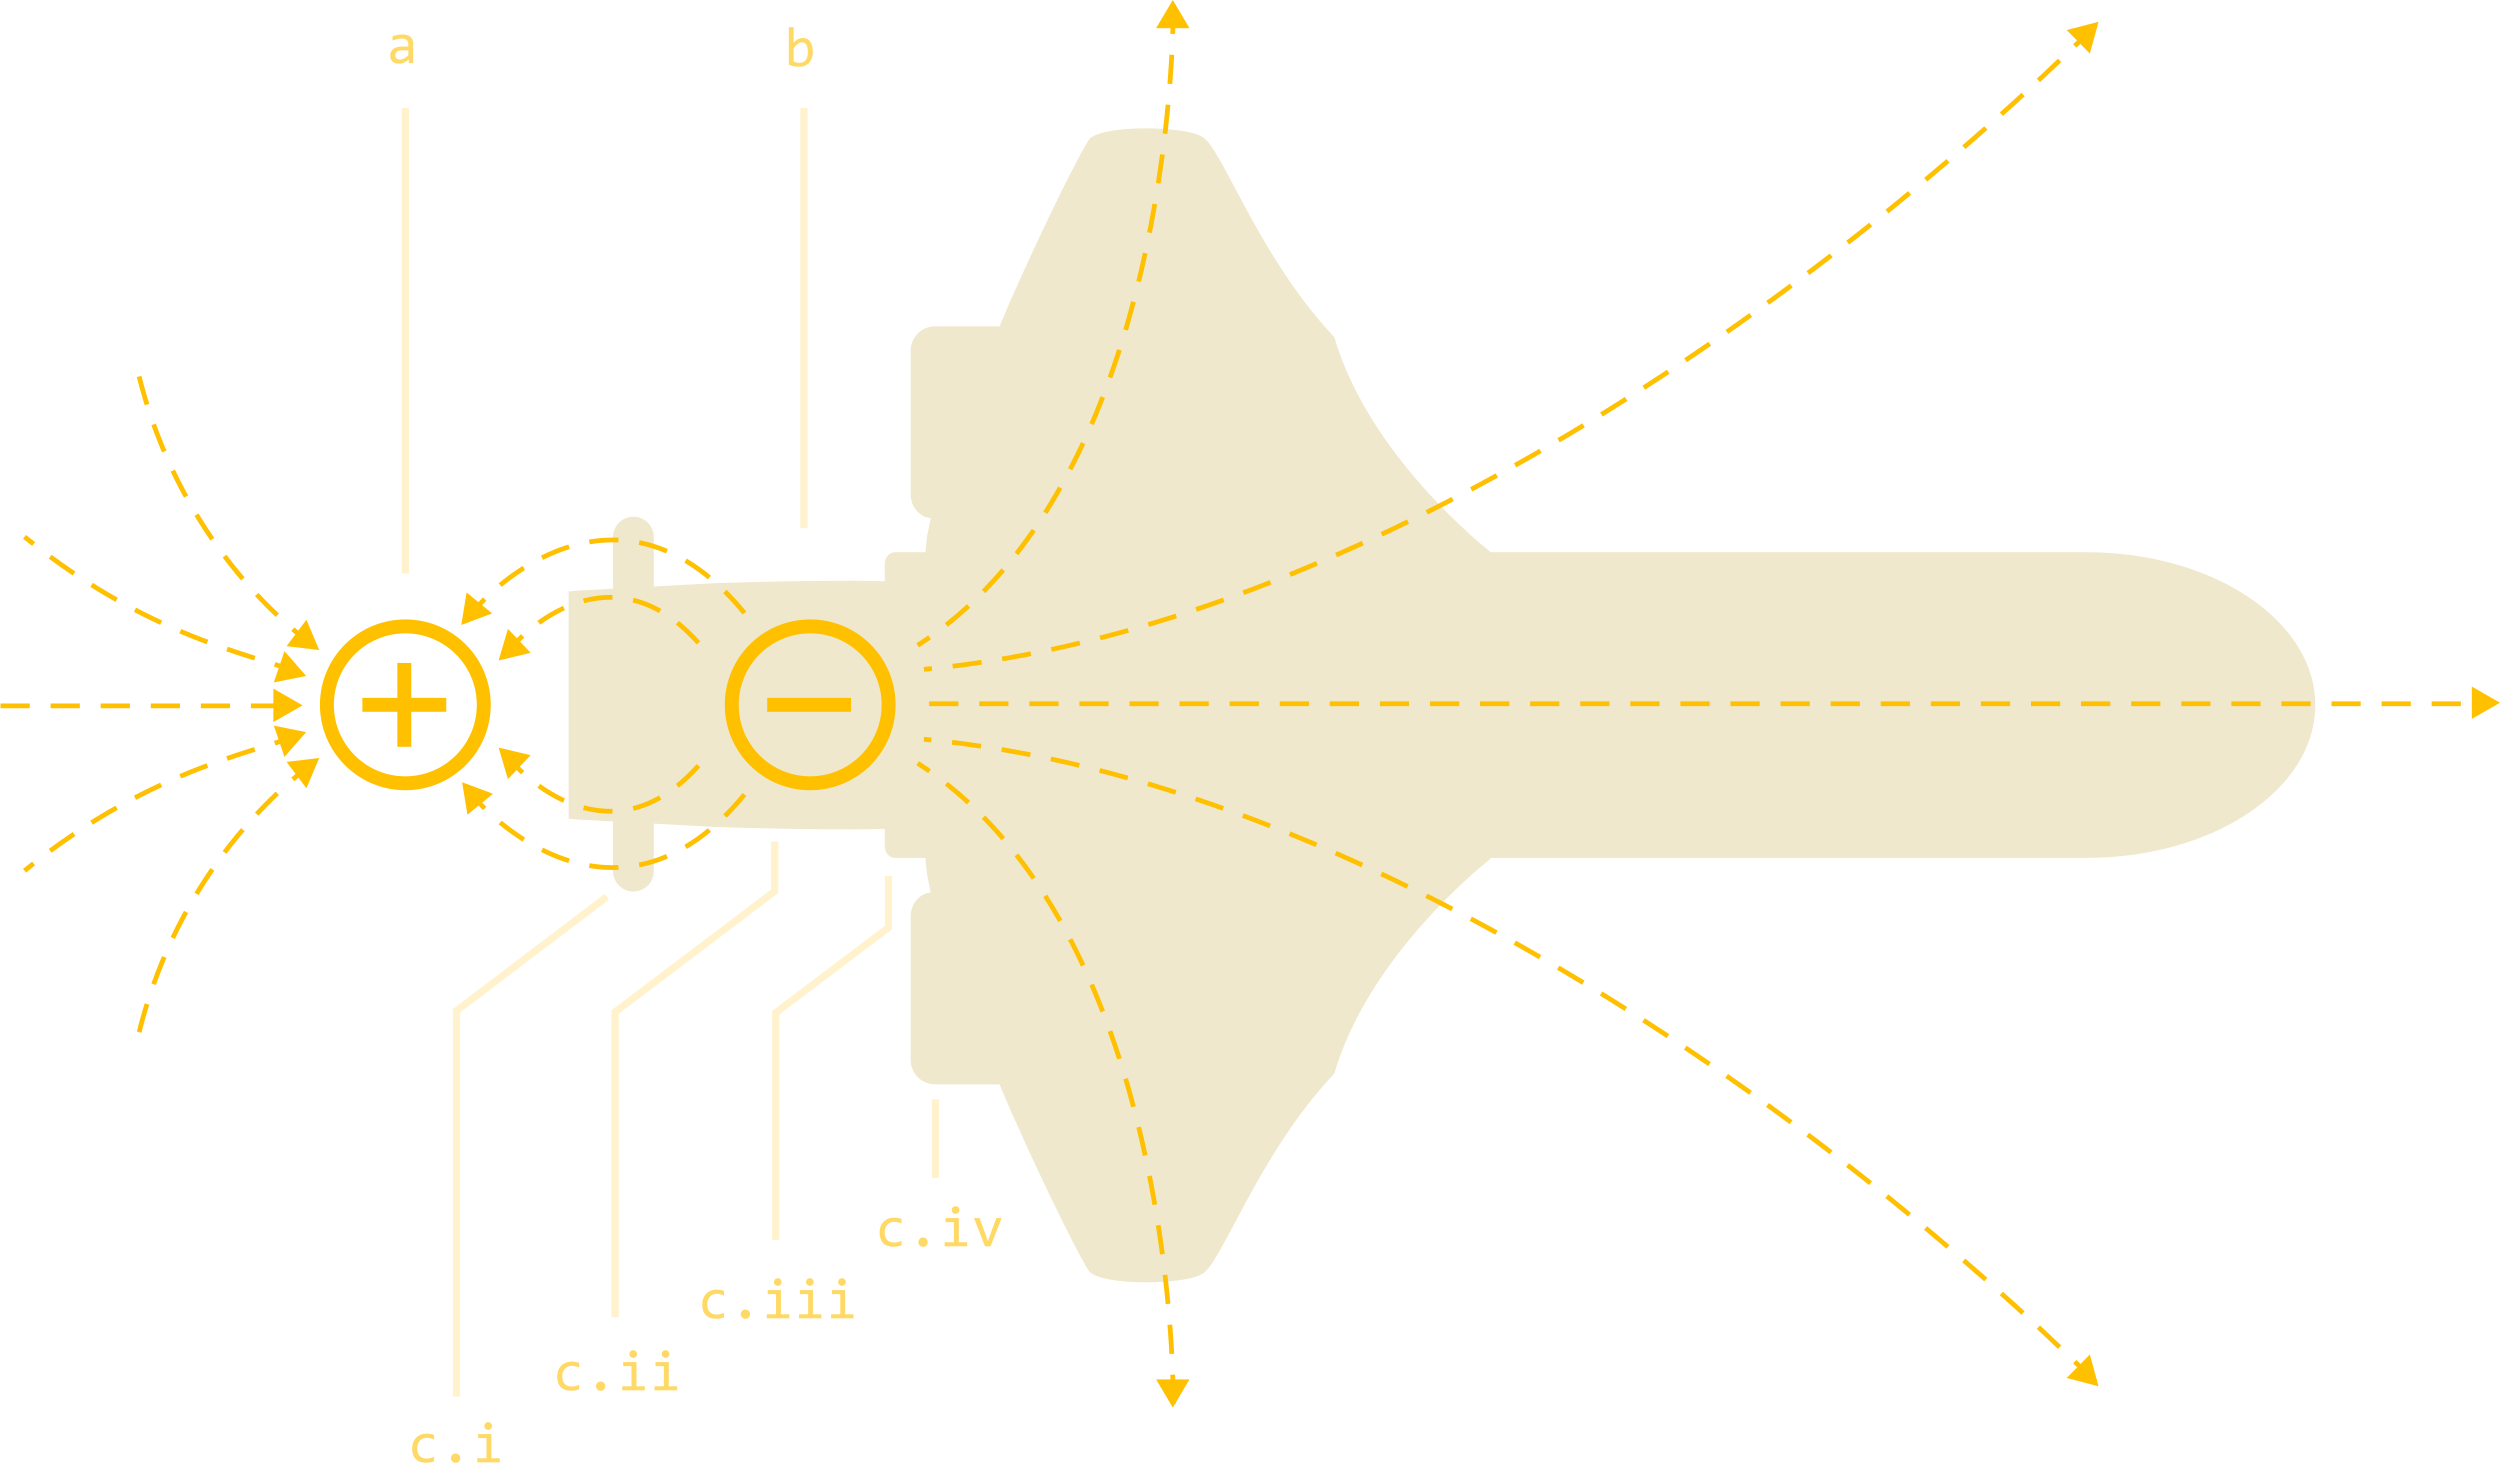
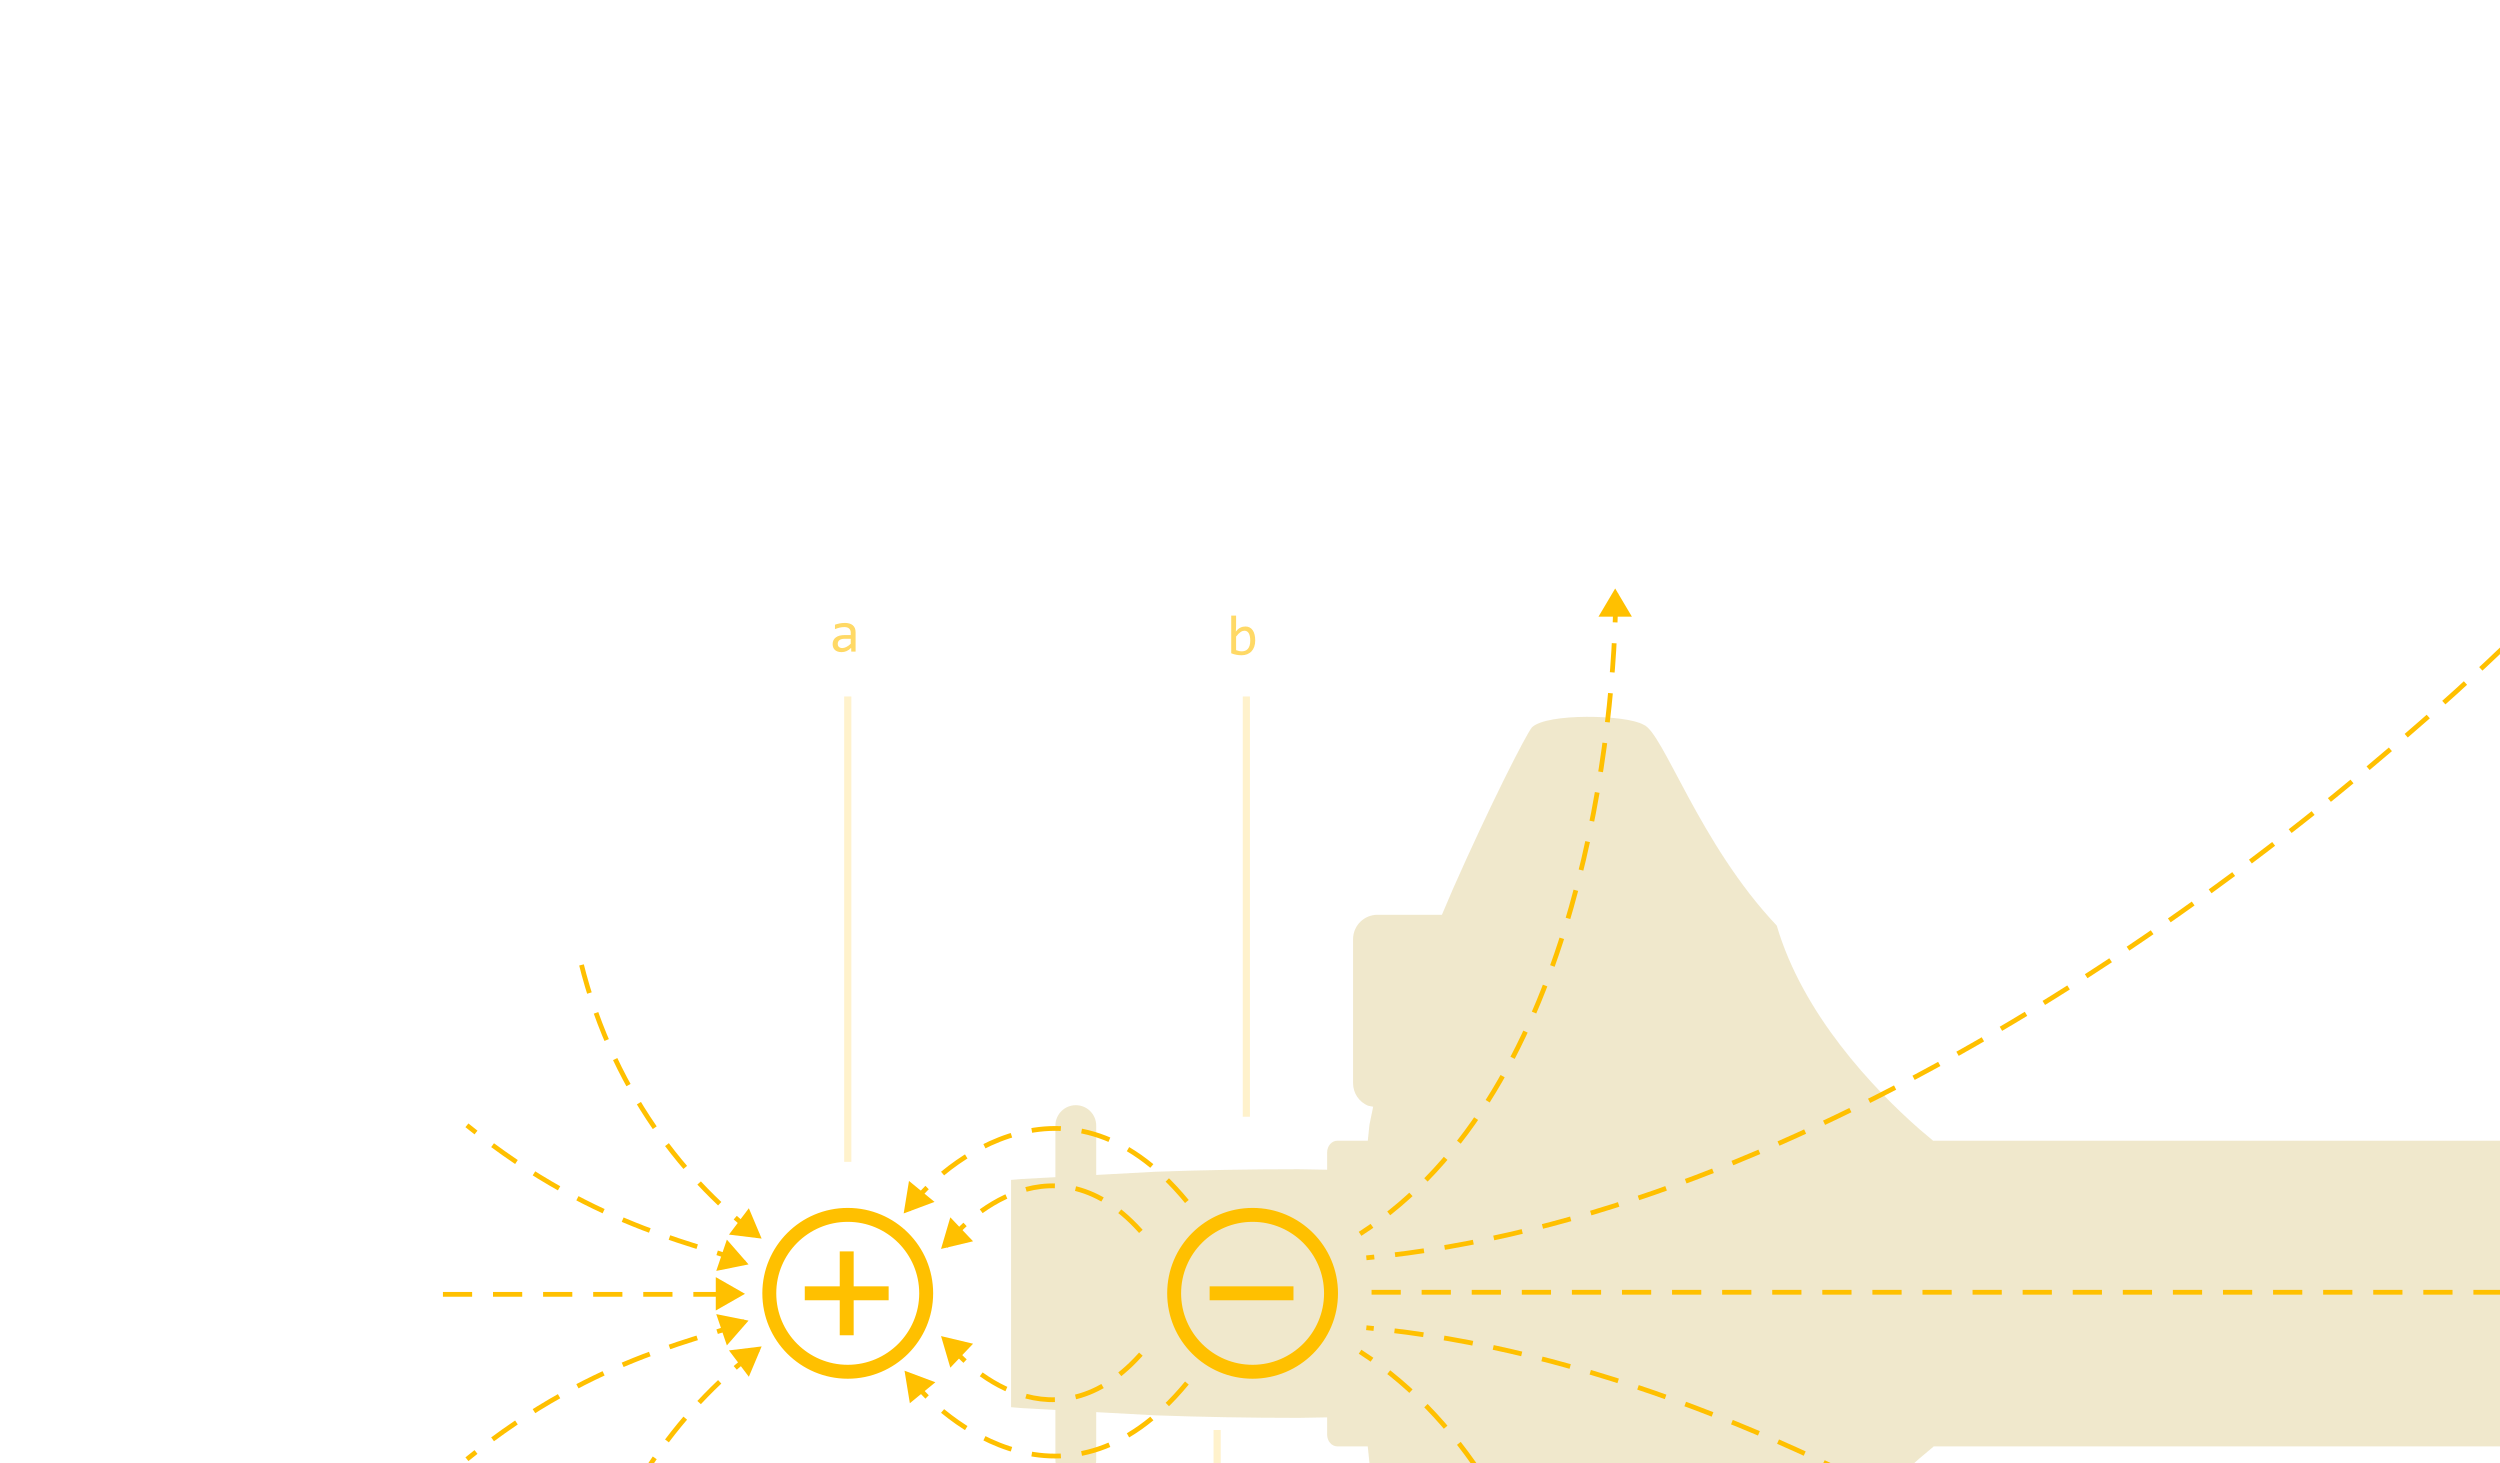
- <svg xmlns="http://www.w3.org/2000/svg" width="2396" height="1402" xml:space="preserve" overflow="hidden">
+ <svg xmlns="http://www.w3.org/2000/svg" viewBox="0 0 2396 1402" preserveAspectRatio="xMidYMid meet">
  <style>
  .flux {
    stroke-dasharray: 28 20;
    animation: flux-move 6s linear infinite;
  }

  @keyframes flux-move {
    from { stroke-dashoffset: 0; }
    to   { stroke-dashoffset: -288; }
  }

    .reverse {
  animation-direction: reverse;
}
  
  </style>
  <defs>
-     <clipPath id="clip0">
-       <rect x="424" y="564" width="2396" height="1402" />
-     </clipPath>
+   
  </defs>
-   <g clip-path="url(#clip0)" transform="translate(-424 -564)">
+   <g>
    <path d="M1167.5 1752.5 1167.5 1534.53 1275.5 1452.97 1275.5 1403.5" stroke="#FFC000" stroke-width="6.875" stroke-miterlimit="8" stroke-opacity="0.2" fill="none" fill-rule="evenodd" />
    <path d="M1013.5 1826.5 1013.5 1533.89 1166.5 1418.18 1166.5 1370.5" stroke="#FFC000" stroke-width="6.875" stroke-miterlimit="8" stroke-opacity="0.2" fill="none" fill-rule="evenodd" />
    <path d="M861.5 1902.5 861.5 1532.68 1005.5 1423.5" stroke="#FFC000" stroke-width="6.875" stroke-miterlimit="8" stroke-opacity="0.2" fill="none" fill-rule="evenodd" />
    <path d="M2643 1239.73C2643 1320.63 2544.92 1386.22 2423.94 1386.22L2423.86 1386.21 2423.82 1386.22 1853.31 1386.22 1839.43 1397.93C1795.42 1436.61 1727.78 1507.76 1702.82 1592.94 1628.37 1671.52 1593.75 1778.92 1575.06 1785.47 1566.92 1790.27 1543.7 1793.11 1520.76 1793 1497.82 1792.89 1475.17 1789.83 1468.16 1782.85 1462.19 1775.48 1427.7 1707.68 1392.49 1628.01L1381.94 1603.27 1320.17 1603.27C1307.25 1603.27 1296.78 1592.8 1296.78 1579.89L1296.78 1441.84C1296.78 1432.16 1302.67 1423.85 1311.06 1420.3L1316.02 1419.3 1312.47 1401.95 1310.85 1386.22 1281.69 1386.22C1276.29 1386.22 1271.92 1381.17 1271.92 1374.95L1271.92 1358.41 1244.58 1358.89C1197.55 1358.89 1151.65 1358.06 1107.31 1356.47L1050.61 1353.39 1050.61 1398.9C1050.61 1409.7 1041.85 1418.46 1031.05 1418.46 1020.25 1418.46 1011.49 1409.7 1011.49 1398.9L1011.49 1351.27 979.452 1349.53 969 1348.65 969 1130.82 979.452 1129.94 1011.49 1128.2 1011.49 1078.77C1011.49 1067.96 1020.25 1059.21 1031.05 1059.21 1041.85 1059.21 1050.61 1067.96 1050.61 1078.77L1050.61 1126.07 1107.31 1123C1151.65 1121.41 1197.55 1120.57 1244.58 1120.57L1271.92 1121.06 1271.92 1104.52C1271.92 1098.3 1276.29 1093.25 1281.69 1093.25L1310.9 1093.25 1312.47 1078.05 1316.02 1060.7 1311.06 1059.7C1302.67 1056.15 1296.78 1047.84 1296.78 1038.16L1296.78 900.11C1296.78 887.196 1307.25 876.728 1320.17 876.728L1381.94 876.728 1392.49 851.989C1427.7 772.319 1462.19 704.52 1468.16 697.153 1482.18 683.183 1558.78 684.929 1575.06 694.533 1593.75 701.082 1628.37 808.476 1702.82 887.057 1727.78 972.241 1795.42 1043.39 1839.43 1082.07L1852.68 1093.25 2423.82 1093.25 2423.86 1093.26 2423.94 1093.25C2544.92 1093.25 2643 1158.83 2643 1239.73Z" fill="#B88C00" fill-rule="evenodd" fill-opacity="0.2" />
    <path d="M812.5 667.5 812.5 1113.5" stroke="#FFC000" stroke-width="6.875" stroke-miterlimit="8" stroke-opacity="0.2" fill="none" fill-rule="evenodd" />
    <path d="M1194.5 667.5 1194.5 1070.26" stroke="#FFC000" stroke-width="6.875" stroke-miterlimit="8" stroke-opacity="0.2" fill="none" fill-rule="evenodd" />
    <path d="M0 0 0 75.47" stroke="#FFC000" stroke-width="6.875" stroke-miterlimit="8" stroke-opacity="0.2" fill="none" fill-rule="evenodd" transform="matrix(1 0 0 -1 1320.5 1692.97)" />
    <path d="M1192.73 604.48C1192.14 604.48 1191.54 604.573 1190.94 604.76 1190.33 604.947 1189.7 605.258 1189.05 605.693 1188.39 606.129 1187.71 606.707 1186.98 607.427 1186.26 608.147 1185.49 609.04 1184.66 610.107L1184.66 623.093C1185.58 623.449 1186.51 623.729 1187.45 623.933 1188.4 624.138 1189.3 624.24 1190.16 624.24 1191.23 624.24 1192.26 624.071 1193.23 623.733 1194.2 623.396 1195.06 622.831 1195.8 622.04 1196.54 621.249 1197.13 620.2 1197.57 618.893 1198.01 617.587 1198.23 615.964 1198.23 614.027 1198.23 612.622 1198.13 611.333 1197.92 610.16 1197.71 608.987 1197.39 607.982 1196.94 607.147 1196.5 606.311 1195.92 605.658 1195.23 605.187 1194.53 604.716 1193.7 604.48 1192.73 604.48ZM1180 590 1184.66 590 1184.66 600.373 1184.45 605.333C1185.79 603.538 1187.22 602.271 1188.75 601.534 1190.28 600.796 1191.92 600.427 1193.67 600.427 1195.21 600.427 1196.56 600.747 1197.72 601.387 1198.88 602.027 1199.85 602.929 1200.64 604.093 1201.43 605.258 1202.02 606.662 1202.41 608.307 1202.8 609.951 1203 611.787 1203 613.813 1203 616.035 1202.69 618.022 1202.08 619.773 1201.46 621.524 1200.58 623.009 1199.45 624.227 1198.31 625.444 1196.93 626.378 1195.31 627.026 1193.68 627.675 1191.85 628 1189.81 628 1188.22 628 1186.59 627.849 1184.93 627.547 1183.27 627.244 1181.63 626.764 1180 626.107Z" fill="#FFC000" fill-rule="evenodd" fill-opacity="0.6" />
    <path d="M809.478 612.212C808.327 612.212 807.335 612.328 806.502 612.562 805.67 612.795 804.988 613.127 804.456 613.558 803.925 613.989 803.531 614.505 803.274 615.106 803.017 615.707 802.889 616.385 802.889 617.138 802.889 617.659 802.969 618.157 803.128 618.633 803.287 619.108 803.544 619.53 803.898 619.898 804.253 620.266 804.713 620.558 805.28 620.773 805.847 620.988 806.538 621.096 807.353 621.096 808.415 621.096 809.633 620.769 811.006 620.114 812.379 619.458 813.827 618.422 815.35 617.004L815.35 612.212ZM809.584 597C811.196 597 812.649 597.18 813.942 597.539 815.235 597.898 816.329 598.445 817.223 599.181 818.118 599.917 818.804 600.841 819.282 601.954 819.761 603.067 820 604.377 820 605.885L820 624.516 815.855 624.516 815.749 620.881C814.296 622.335 812.822 623.385 811.325 624.031 809.828 624.677 808.256 625 806.608 625 805.085 625 803.783 624.802 802.703 624.408 801.622 624.013 800.732 623.47 800.033 622.779 799.333 622.088 798.819 621.276 798.491 620.342 798.164 619.409 798 618.395 798 617.3 798 614.59 798.996 612.467 800.989 610.933 802.982 609.398 805.926 608.631 809.823 608.631L815.35 608.631 815.35 606.262C815.35 604.664 814.845 603.385 813.836 602.425 812.826 601.465 811.285 600.985 809.212 600.985 807.707 600.985 806.223 601.155 804.762 601.497 803.301 601.837 801.791 602.322 800.232 602.95L800.232 598.723C800.816 598.508 801.467 598.297 802.185 598.091 802.902 597.884 803.659 597.7 804.456 597.539 805.253 597.377 806.086 597.247 806.954 597.148 807.822 597.05 808.699 597 809.584 597Z" fill="#FFC000" fill-rule="evenodd" fill-opacity="0.6" />
    <path d="M860.664 1957C861.274 1957 861.852 1957.12 862.399 1957.35 862.946 1957.59 863.421 1957.91 863.824 1958.32 864.228 1958.74 864.546 1959.22 864.779 1959.77 865.012 1960.32 865.129 1960.91 865.129 1961.54 865.129 1962.15 865.012 1962.73 864.779 1963.27 864.546 1963.81 864.228 1964.28 863.824 1964.69 863.421 1965.09 862.946 1965.41 862.399 1965.65 861.852 1965.88 861.274 1966 860.664 1966 860.036 1966 859.453 1965.88 858.915 1965.65 858.378 1965.41 857.907 1965.09 857.503 1964.69 857.1 1964.28 856.782 1963.81 856.549 1963.27 856.315 1962.73 856.199 1962.15 856.199 1961.54 856.199 1960.91 856.315 1960.32 856.549 1959.77 856.782 1959.22 857.1 1958.74 857.503 1958.32 857.907 1957.91 858.378 1957.59 858.915 1957.35 859.453 1957.12 860.036 1957 860.664 1957ZM882.235 1938.38 894.958 1938.38 894.958 1961.59 903 1961.59 903 1965.51 881.348 1965.51 881.348 1961.59 890.224 1961.59 890.224 1942.27 882.235 1942.27ZM832.61 1938C834.009 1938 835.318 1938.1 836.537 1938.3 837.756 1938.5 838.922 1938.82 840.034 1939.27L840.034 1943.76C838.868 1943.14 837.68 1942.7 836.47 1942.42 835.259 1942.14 834.009 1942 832.718 1942 831.516 1942 830.382 1942.23 829.315 1942.69 828.248 1943.15 827.311 1943.81 826.504 1944.68 825.698 1945.54 825.061 1946.59 824.595 1947.84 824.128 1949.08 823.895 1950.49 823.895 1952.05 823.895 1955.33 824.689 1957.79 826.276 1959.42 827.863 1961.05 830.064 1961.86 832.879 1961.86 834.152 1961.86 835.385 1961.72 836.577 1961.43 837.77 1961.14 838.922 1960.71 840.034 1960.14L840.034 1964.51C838.814 1964.98 837.564 1965.33 836.282 1965.55 835 1965.78 833.677 1965.89 832.314 1965.89 828.046 1965.89 824.761 1964.73 822.456 1962.41 820.152 1960.08 819 1956.68 819 1952.22 819 1950.07 819.332 1948.13 819.995 1946.38 820.659 1944.63 821.591 1943.14 822.793 1941.89 823.994 1940.65 825.429 1939.69 827.096 1939.01 828.764 1938.34 830.602 1938 832.61 1938ZM891.864 1927C892.385 1927 892.869 1927.09 893.317 1927.28 893.765 1927.47 894.155 1927.74 894.487 1928.08 894.819 1928.42 895.079 1928.82 895.267 1929.26 895.455 1929.7 895.549 1930.18 895.549 1930.7 895.549 1931.21 895.455 1931.68 895.267 1932.14 895.079 1932.59 894.819 1932.98 894.487 1933.32 894.155 1933.67 893.765 1933.93 893.317 1934.12 892.869 1934.31 892.385 1934.41 891.864 1934.41 891.345 1934.41 890.86 1934.31 890.412 1934.12 889.964 1933.93 889.574 1933.67 889.242 1933.32 888.91 1932.98 888.65 1932.59 888.462 1932.14 888.274 1931.68 888.18 1931.21 888.18 1930.7 888.18 1930.18 888.274 1929.7 888.462 1929.26 888.65 1928.82 888.91 1928.42 889.242 1928.08 889.574 1927.74 889.964 1927.47 890.412 1927.28 890.86 1927.09 891.345 1927 891.864 1927Z" fill="#FFC000" fill-rule="evenodd" fill-opacity="0.6" />
    <path d="M999.669 1888C1000.28 1888 1000.86 1888.12 1001.4 1888.35 1001.95 1888.59 1002.43 1888.91 1002.83 1889.32 1003.23 1889.74 1003.55 1890.22 1003.78 1890.77 1004.02 1891.32 1004.13 1891.91 1004.13 1892.54 1004.13 1893.15 1004.02 1893.73 1003.78 1894.27 1003.55 1894.81 1003.23 1895.28 1002.83 1895.69 1002.43 1896.09 1001.95 1896.41 1001.4 1896.65 1000.86 1896.88 1000.28 1897 999.669 1897 999.041 1897 998.459 1896.88 997.921 1896.65 997.382 1896.41 996.912 1896.09 996.508 1895.69 996.105 1895.28 995.786 1894.81 995.553 1894.27 995.32 1893.73 995.204 1893.15 995.204 1892.54 995.204 1891.91 995.32 1891.32 995.553 1890.77 995.786 1890.22 996.105 1889.74 996.508 1889.32 996.912 1888.91 997.382 1888.59 997.921 1888.35 998.459 1888.12 999.041 1888 999.669 1888ZM1052.23 1869.38 1064.96 1869.38 1064.96 1892.59 1073 1892.59 1073 1896.51 1051.35 1896.51 1051.35 1892.59 1060.22 1892.59 1060.22 1873.27 1052.23 1873.27ZM1021.24 1869.38 1033.97 1869.38 1033.97 1892.59 1042.01 1892.59 1042.01 1896.51 1020.36 1896.51 1020.36 1892.59 1029.23 1892.59 1029.23 1873.27 1021.24 1873.27ZM971.612 1869C973.011 1869 974.32 1869.1 975.539 1869.3 976.759 1869.5 977.924 1869.82 979.036 1870.27L979.036 1874.76C977.871 1874.14 976.683 1873.7 975.472 1873.42 974.261 1873.14 973.011 1873 971.719 1873 970.518 1873 969.384 1873.23 968.316 1873.69 967.249 1874.15 966.312 1874.81 965.505 1875.68 964.698 1876.54 964.062 1877.59 963.595 1878.84 963.129 1880.08 962.896 1881.49 962.896 1883.05 962.896 1886.33 963.69 1888.79 965.277 1890.42 966.864 1892.05 969.065 1892.87 971.881 1892.87 973.154 1892.87 974.387 1892.72 975.58 1892.43 976.772 1892.14 977.924 1891.71 979.036 1891.14L979.036 1895.51C977.817 1895.98 976.566 1896.33 975.284 1896.55 974.001 1896.78 972.679 1896.89 971.316 1896.89 967.048 1896.89 963.761 1895.73 961.457 1893.41 959.152 1891.08 958 1887.68 958 1883.22 958 1881.07 958.332 1879.13 958.995 1877.38 959.659 1875.63 960.592 1874.14 961.793 1872.89 962.995 1871.65 964.429 1870.69 966.097 1870.01 967.765 1869.34 969.603 1869 971.612 1869ZM1061.86 1858C1062.38 1858 1062.87 1858.09 1063.32 1858.28 1063.76 1858.47 1064.15 1858.74 1064.49 1859.08 1064.82 1859.42 1065.08 1859.82 1065.27 1860.26 1065.45 1860.7 1065.55 1861.18 1065.55 1861.7 1065.55 1862.21 1065.45 1862.68 1065.27 1863.13 1065.08 1863.59 1064.82 1863.98 1064.49 1864.32 1064.15 1864.67 1063.76 1864.93 1063.32 1865.12 1062.87 1865.31 1062.38 1865.41 1061.86 1865.41 1061.34 1865.41 1060.86 1865.31 1060.41 1865.12 1059.96 1864.93 1059.57 1864.67 1059.24 1864.32 1058.91 1863.98 1058.65 1863.59 1058.46 1863.13 1058.27 1862.68 1058.18 1862.21 1058.18 1861.7 1058.18 1861.18 1058.27 1860.7 1058.46 1860.26 1058.65 1859.82 1058.91 1859.42 1059.24 1859.08 1059.57 1858.74 1059.96 1858.47 1060.41 1858.28 1060.86 1858.09 1061.34 1858 1061.86 1858ZM1030.87 1858C1031.39 1858 1031.88 1858.09 1032.33 1858.28 1032.77 1858.47 1033.16 1858.74 1033.5 1859.08 1033.83 1859.42 1034.09 1859.82 1034.28 1860.26 1034.46 1860.7 1034.56 1861.18 1034.56 1861.7 1034.56 1862.21 1034.46 1862.68 1034.28 1863.13 1034.09 1863.59 1033.83 1863.98 1033.5 1864.32 1033.16 1864.67 1032.77 1864.93 1032.33 1865.12 1031.88 1865.31 1031.39 1865.41 1030.87 1865.41 1030.35 1865.41 1029.87 1865.31 1029.42 1865.12 1028.97 1864.93 1028.58 1864.67 1028.25 1864.32 1027.92 1863.98 1027.66 1863.59 1027.47 1863.13 1027.28 1862.68 1027.19 1862.21 1027.19 1861.7 1027.19 1861.18 1027.28 1860.7 1027.47 1860.26 1027.66 1859.82 1027.92 1859.42 1028.25 1859.08 1028.58 1858.74 1028.97 1858.47 1029.42 1858.28 1029.87 1858.09 1030.35 1858 1030.87 1858Z" fill="#FFC000" fill-rule="evenodd" fill-opacity="0.6" />
    <path d="M1138.39 1819C1138.99 1819 1139.57 1819.12 1140.11 1819.35 1140.65 1819.59 1141.13 1819.91 1141.53 1820.32 1141.93 1820.74 1142.24 1821.22 1142.47 1821.77 1142.71 1822.32 1142.82 1822.91 1142.82 1823.54 1142.82 1824.15 1142.71 1824.73 1142.47 1825.27 1142.24 1825.81 1141.93 1826.28 1141.53 1826.69 1141.13 1827.09 1140.65 1827.41 1140.11 1827.65 1139.57 1827.88 1138.99 1828 1138.39 1828 1137.76 1828 1137.18 1827.88 1136.65 1827.65 1136.12 1827.41 1135.65 1827.09 1135.25 1826.69 1134.85 1826.28 1134.53 1825.81 1134.3 1825.27 1134.07 1824.73 1133.95 1824.15 1133.95 1823.54 1133.95 1822.91 1134.07 1822.32 1134.3 1821.77 1134.53 1821.22 1134.85 1820.74 1135.25 1820.32 1135.65 1819.91 1136.12 1819.59 1136.65 1819.35 1137.18 1819.12 1137.76 1819 1138.39 1819ZM1221.37 1800.38 1234.01 1800.38 1234.01 1823.59 1242 1823.59 1242 1827.51 1220.49 1827.51 1220.49 1823.59 1229.31 1823.59 1229.31 1804.27 1221.37 1804.27ZM1190.59 1800.38 1203.23 1800.38 1203.23 1823.59 1211.22 1823.59 1211.22 1827.51 1189.71 1827.51 1189.71 1823.59 1198.53 1823.59 1198.53 1804.27 1190.59 1804.27ZM1159.81 1800.38 1172.45 1800.38 1172.45 1823.59 1180.44 1823.59 1180.44 1827.51 1158.93 1827.51 1158.93 1823.59 1167.75 1823.59 1167.75 1804.27 1159.81 1804.27ZM1110.52 1800C1111.91 1800 1113.21 1800.1 1114.42 1800.3 1115.63 1800.5 1116.79 1800.82 1117.89 1801.27L1117.89 1805.76C1116.74 1805.14 1115.56 1804.7 1114.35 1804.42 1113.15 1804.14 1111.91 1804 1110.63 1804 1109.43 1804 1108.31 1804.23 1107.25 1804.69 1106.19 1805.15 1105.26 1805.81 1104.45 1806.68 1103.65 1807.54 1103.02 1808.59 1102.56 1809.84 1102.09 1811.08 1101.86 1812.49 1101.86 1814.05 1101.86 1817.33 1102.65 1819.79 1104.23 1821.42 1105.8 1823.05 1107.99 1823.86 1110.79 1823.86 1112.05 1823.86 1113.28 1823.72 1114.46 1823.43 1115.64 1823.14 1116.79 1822.71 1117.89 1822.14L1117.89 1826.51C1116.68 1826.98 1115.44 1827.33 1114.17 1827.55 1112.89 1827.78 1111.58 1827.89 1110.23 1827.89 1105.99 1827.89 1102.72 1826.73 1100.43 1824.41 1098.14 1822.08 1097 1818.68 1097 1814.22 1097 1812.07 1097.33 1810.13 1097.99 1808.38 1098.65 1806.63 1099.57 1805.14 1100.77 1803.89 1101.96 1802.65 1103.39 1801.69 1105.04 1801.01 1106.7 1800.34 1108.52 1800 1110.52 1800ZM1230.94 1789C1231.46 1789 1231.94 1789.09 1232.38 1789.28 1232.83 1789.47 1233.21 1789.74 1233.54 1790.08 1233.87 1790.42 1234.13 1790.82 1234.32 1791.26 1234.51 1791.7 1234.6 1792.18 1234.6 1792.7 1234.6 1793.21 1234.51 1793.68 1234.32 1794.13 1234.13 1794.59 1233.87 1794.98 1233.54 1795.32 1233.21 1795.67 1232.83 1795.93 1232.38 1796.12 1231.94 1796.31 1231.46 1796.41 1230.94 1796.41 1230.42 1796.41 1229.94 1796.31 1229.5 1796.12 1229.05 1795.93 1228.66 1795.67 1228.33 1795.32 1228 1794.98 1227.75 1794.59 1227.56 1794.13 1227.37 1793.68 1227.28 1793.21 1227.28 1792.7 1227.28 1792.18 1227.37 1791.7 1227.56 1791.26 1227.75 1790.82 1228 1790.42 1228.33 1790.08 1228.66 1789.74 1229.05 1789.47 1229.5 1789.28 1229.94 1789.09 1230.42 1789 1230.94 1789ZM1200.16 1789C1200.68 1789 1201.16 1789.09 1201.6 1789.28 1202.05 1789.47 1202.43 1789.74 1202.76 1790.08 1203.09 1790.42 1203.35 1790.82 1203.54 1791.26 1203.73 1791.7 1203.82 1792.18 1203.82 1792.7 1203.82 1793.21 1203.73 1793.68 1203.54 1794.13 1203.35 1794.59 1203.09 1794.98 1202.76 1795.32 1202.43 1795.67 1202.05 1795.93 1201.6 1796.12 1201.16 1796.31 1200.68 1796.41 1200.16 1796.41 1199.64 1796.41 1199.16 1796.31 1198.72 1796.12 1198.27 1795.93 1197.88 1795.67 1197.55 1795.32 1197.22 1794.98 1196.97 1794.59 1196.78 1794.13 1196.59 1793.68 1196.5 1793.21 1196.5 1792.7 1196.5 1792.18 1196.59 1791.7 1196.78 1791.26 1196.97 1790.82 1197.22 1790.42 1197.55 1790.08 1197.88 1789.74 1198.27 1789.47 1198.72 1789.28 1199.16 1789.09 1199.64 1789 1200.16 1789ZM1169.38 1789C1169.9 1789 1170.38 1789.09 1170.82 1789.28 1171.27 1789.47 1171.66 1789.74 1171.98 1790.08 1172.31 1790.42 1172.57 1790.82 1172.76 1791.26 1172.95 1791.7 1173.04 1792.18 1173.04 1792.7 1173.04 1793.21 1172.95 1793.68 1172.76 1794.13 1172.57 1794.59 1172.31 1794.98 1171.98 1795.32 1171.66 1795.67 1171.27 1795.93 1170.82 1796.12 1170.38 1796.31 1169.9 1796.41 1169.38 1796.41 1168.86 1796.41 1168.38 1796.31 1167.94 1796.12 1167.49 1795.93 1167.1 1795.67 1166.77 1795.32 1166.45 1794.98 1166.19 1794.59 1166 1794.13 1165.81 1793.68 1165.72 1793.21 1165.72 1792.7 1165.72 1792.18 1165.81 1791.7 1166 1791.26 1166.19 1790.82 1166.45 1790.42 1166.77 1790.08 1167.1 1789.74 1167.49 1789.47 1167.94 1789.28 1168.38 1789.09 1168.86 1789 1169.38 1789Z" fill="#FFC000" fill-rule="evenodd" fill-opacity="0.6" />
    <path d="M1308.65 1750C1309.26 1750 1309.84 1750.12 1310.39 1750.35 1310.93 1750.59 1311.41 1750.91 1311.81 1751.32 1312.22 1751.74 1312.53 1752.22 1312.77 1752.77 1313 1753.32 1313.12 1753.91 1313.12 1754.54 1313.12 1755.15 1313 1755.73 1312.77 1756.27 1312.53 1756.81 1312.22 1757.28 1311.81 1757.69 1311.41 1758.09 1310.93 1758.41 1310.39 1758.65 1309.84 1758.88 1309.26 1759 1308.65 1759 1308.03 1759 1307.44 1758.88 1306.91 1758.65 1306.37 1758.41 1305.9 1758.09 1305.49 1757.69 1305.09 1757.28 1304.77 1756.81 1304.54 1756.27 1304.31 1755.73 1304.19 1755.15 1304.19 1754.54 1304.19 1753.91 1304.31 1753.32 1304.54 1752.77 1304.77 1752.22 1305.09 1751.74 1305.49 1751.32 1305.9 1750.91 1306.37 1750.59 1306.91 1750.35 1307.44 1750.12 1308.03 1750 1308.65 1750ZM1357.46 1731.38 1362.78 1731.38 1369.4 1749.32 1370.82 1753.7 1372.3 1749.22 1378.86 1731.38 1384 1731.38 1373.41 1758.51 1368.03 1758.51ZM1330.22 1731.38 1342.94 1731.38 1342.94 1754.59 1350.98 1754.59 1350.98 1758.51 1329.33 1758.51 1329.33 1754.59 1338.21 1754.59 1338.21 1735.27 1330.22 1735.27ZM1280.61 1731C1282 1731 1283.31 1731.1 1284.53 1731.3 1285.75 1731.5 1286.92 1731.82 1288.03 1732.27L1288.03 1736.76C1286.86 1736.14 1285.68 1735.7 1284.47 1735.42 1283.26 1735.14 1282 1735 1280.71 1735 1279.51 1735 1278.38 1735.23 1277.31 1735.69 1276.25 1736.15 1275.31 1736.81 1274.5 1737.68 1273.7 1738.54 1273.06 1739.59 1272.59 1740.84 1272.13 1742.08 1271.89 1743.49 1271.89 1745.05 1271.89 1748.33 1272.69 1750.79 1274.27 1752.42 1275.86 1754.05 1278.06 1754.86 1280.88 1754.86 1282.15 1754.86 1283.38 1754.72 1284.57 1754.43 1285.77 1754.14 1286.92 1753.71 1288.03 1753.14L1288.03 1757.51C1286.81 1757.98 1285.56 1758.33 1284.28 1758.55 1283 1758.78 1281.67 1758.89 1280.31 1758.89 1276.04 1758.89 1272.76 1757.73 1270.46 1755.41 1268.15 1753.08 1267 1749.68 1267 1745.22 1267 1743.07 1267.33 1741.13 1267.99 1739.38 1268.66 1737.63 1269.59 1736.14 1270.79 1734.89 1271.99 1733.65 1273.43 1732.69 1275.09 1732.01 1276.76 1731.34 1278.6 1731 1280.61 1731ZM1339.85 1720C1340.37 1720 1340.85 1720.09 1341.3 1720.28 1341.75 1720.47 1342.14 1720.74 1342.47 1721.08 1342.8 1721.42 1343.06 1721.82 1343.25 1722.26 1343.44 1722.7 1343.53 1723.18 1343.53 1723.7 1343.53 1724.21 1343.44 1724.68 1343.25 1725.14 1343.06 1725.59 1342.8 1725.98 1342.47 1726.32 1342.14 1726.67 1341.75 1726.93 1341.3 1727.12 1340.85 1727.31 1340.37 1727.41 1339.85 1727.41 1339.33 1727.41 1338.84 1727.31 1338.39 1727.12 1337.95 1726.93 1337.56 1726.67 1337.22 1726.32 1336.89 1725.98 1336.63 1725.59 1336.44 1725.14 1336.26 1724.68 1336.16 1724.21 1336.16 1723.7 1336.16 1723.18 1336.26 1722.7 1336.44 1722.26 1336.63 1721.82 1336.89 1721.42 1337.22 1721.08 1337.56 1720.74 1337.95 1720.47 1338.39 1720.28 1338.84 1720.09 1339.33 1720 1339.85 1720Z" fill="#FFC000" fill-rule="evenodd" fill-opacity="0.6" />
    <path class="flux" d="M1314.5 1238.5 2814.36 1238.5" stroke="#FFC000" stroke-width="4.583" stroke-miterlimit="8" fill="none" fill-rule="evenodd" />
    <path class="flux" d="M424.5 1240.5 710.287 1240.5" stroke="#FFC000" stroke-width="4.583" stroke-miterlimit="8" fill="none" fill-rule="evenodd" />
    <path class="flux reverse" d="M870.5 1159.5C891.212 1126.99 1018 1006.2 1137.5 1151.51" stroke="#FFC000" stroke-width="4.583" stroke-miterlimit="8" fill="none" fill-rule="evenodd" />
    <path class="flux reverse" d="M906.5 1194.5C921.549 1170.33 1013.67 1080.51 1100.5 1188.56" stroke="#FFC000" stroke-width="4.583" stroke-miterlimit="8" fill="none" fill-rule="evenodd" />
    <path class="flux reverse" d="M726.5 1184.5C662.309 1136.95 583.137 1045.72 553.5 908.5" stroke="#FFC000" stroke-width="4.583" stroke-miterlimit="8" fill="none" fill-rule="evenodd" />
    <path class="flux reverse" d="M713.5 1210.5C683.827 1194.49 573.964 1181.34 447.5 1078.5" stroke="#FFC000" stroke-width="4.583" stroke-miterlimit="8" fill="none" fill-rule="evenodd" />
    <path class="flux reverse" d="M2432.5 588.5C2172.44 845.562 1726.51 1166.59 1309.5 1205.5" stroke="#FFC000" stroke-width="4.583" stroke-miterlimit="8" fill="none" fill-rule="evenodd" />
    <path class="flux reverse" d="M1548.5 568.5C1548.11 688.567 1517.29 1045.09 1303.5 1182.5" stroke="#FFC000" stroke-width="4.583" stroke-miterlimit="8" fill="none" fill-rule="evenodd" />
    <g>
      <g>
        <g>
          <path d="M1200.5 1162.31C1157.86 1162.3 1123.28 1196.86 1123.27 1239.5 1123.26 1282.14 1157.81 1316.72 1200.46 1316.73 1243.1 1316.74 1277.68 1282.19 1277.69 1239.54 1277.69 1239.54 1277.69 1239.53 1277.69 1239.52 1277.71 1196.9 1243.18 1162.33 1200.56 1162.31 1200.54 1162.31 1200.52 1162.31 1200.5 1162.31ZM1200.5 1312.67C1160.1 1312.68 1127.34 1279.94 1127.33 1239.54 1127.32 1199.14 1160.06 1166.39 1200.46 1166.37 1240.85 1166.36 1273.61 1199.1 1273.62 1239.5 1273.62 1239.51 1273.62 1239.52 1273.62 1239.53 1273.58 1279.9 1240.87 1312.62 1200.5 1312.67Z" stroke="#FFC000" stroke-width="9.286" fill="#FFC000" />
          <path d="M1163.94 1237.47 1235.03 1237.47 1235.03 1241.53 1163.94 1241.53Z" stroke="#FFC000" stroke-width="9.286" fill="#FFC000" />
        </g>
      </g>
    </g>
    <g>
      <g>
        <g>
          <path d="M812.5 1162.31C769.858 1162.3 735.28 1196.86 735.268 1239.5 735.255 1282.14 769.813 1316.72 812.455 1316.73 855.097 1316.74 889.675 1282.19 889.687 1239.54 889.687 1239.54 889.687 1239.53 889.687 1239.52 889.71 1196.9 855.179 1162.33 812.561 1162.31 812.541 1162.31 812.52 1162.31 812.5 1162.31ZM812.5 1312.67C772.102 1312.68 739.343 1279.94 739.33 1239.54 739.318 1199.14 772.057 1166.39 812.455 1166.37 852.853 1166.36 885.613 1199.1 885.625 1239.5 885.625 1239.51 885.625 1239.52 885.625 1239.53 885.585 1279.9 852.873 1312.62 812.5 1312.67Z" stroke="#FFC000" stroke-width="9.286" fill="#FFC000" />
          <path d="M813.516 1203.98 809.453 1203.98 809.453 1237.47 775.938 1237.47 775.938 1241.53 809.453 1241.53 809.453 1275.08 813.516 1275.08 813.516 1241.53 847.031 1241.53 847.031 1237.47 813.516 1237.47 813.516 1203.98Z" stroke="#FFC000" stroke-width="9.286" fill="#FFC000" />
        </g>
      </g>
    </g>
    <path class="flux reverse" d="M78 267C45.495 246.288-75.304 119.501 70.01 0" stroke="#FFC000" stroke-width="4.583" stroke-miterlimit="8" fill="none" fill-rule="evenodd" transform="matrix(-1.83697e-16 -1 -1 1.83697e-16 1137.5 1395.5)" />
    <path class="flux reverse" d="M58 194C33.83 178.951-55.995 86.828 52.058 0" stroke="#FFC000" stroke-width="4.583" stroke-miterlimit="8" fill="none" fill-rule="evenodd" transform="matrix(-1.83697e-16 -1 -1 1.83697e-16 1100.5 1341.5)" />
    <path class="flux reverse" d="M173 276C108.809 228.446 29.637 137.221 0 0" stroke="#FFC000" stroke-width="4.583" stroke-miterlimit="8" fill="none" fill-rule="evenodd" transform="matrix(1 0 0 -1 553.5 1569.5)" />
    <path class="flux reverse" d="M266 132C236.326 115.994 126.464 102.836 0 0" stroke="#FFC000" stroke-width="4.583" stroke-miterlimit="8" fill="none" fill-rule="evenodd" transform="matrix(1 0 0 -1 447.5 1398.5)" />
    <path class="flux reverse" d="M616 1123C359.355 862.939 38.847 417.015 0 0" stroke="#FFC000" stroke-width="4.583" stroke-miterlimit="8" fill="none" fill-rule="evenodd" transform="matrix(6.12323e-17 1 1 -6.12323e-17 1309.5 1272.5)" />
    <path class="flux reverse" d="M614 245C493.933 244.609 137.414 213.792 0 0" stroke="#FFC000" stroke-width="4.583" stroke-miterlimit="8" fill="none" fill-rule="evenodd" transform="matrix(6.12323e-17 1 1 -6.12323e-17 1303.5 1295.5)" />
    <path d="M1532 591 1548 564 1564 591Z" fill="#FFC000" fill-rule="evenodd" />
    <path d="M2404.69 592.797 2435.24 584.881 2426.94 615.323Z" fill="#FFC000" fill-rule="evenodd" />
    <path d="M2793 1222 2820 1237.5 2793 1253Z" fill="#FFC000" fill-rule="evenodd" />
    <path d="M895.643 1151.9 866.089 1162.95 871.175 1131.81Z" fill="#FFC000" fill-rule="evenodd" />
    <path d="M932.585 1189.65 901.893 1196.97 910.783 1166.7Z" fill="#FFC000" fill-rule="evenodd" />
    <path d="M686 1224 714 1240 686 1256Z" fill="#FFC000" fill-rule="evenodd" />
    <path d="M696.637 1188.05 717.389 1211.81 686.456 1218.03Z" fill="#FFC000" fill-rule="evenodd" />
    <path d="M717.698 1157.98 729.947 1187.06 698.626 1183.25Z" fill="#FFC000" fill-rule="evenodd" />
    <path d="M0 27 16 0 32 27Z" fill="#FFC000" fill-rule="evenodd" transform="matrix(1 0 0 -1 1532 1913)" />
    <path d="M0 27.293 15.83 0 31.66 27.293Z" fill="#FFC000" fill-rule="evenodd" transform="matrix(0.702707 -0.71148 -0.71148 -0.702707 2424.11 1903.86)" />
    <path d="M0 27.293 15.83 0 31.66 27.293Z" fill="#FFC000" fill-rule="evenodd" transform="matrix(-0.772855 0.634583 0.634583 0.772855 879.142 1303.66)" />
    <path d="M0 27.293 15.83 0 31.66 27.293Z" fill="#FFC000" fill-rule="evenodd" transform="matrix(-0.688629 0.725114 0.725114 0.688629 912.794 1269.03)" />
    <path d="M0 27.293 15.83 0 31.66 27.293Z" fill="#FFC000" fill-rule="evenodd" transform="matrix(-0.321579 -0.946883 -0.946883 0.321579 722.48 1280.66)" />
    <path d="M0 27.293 15.83 0 31.66 27.293Z" fill="#FFC000" fill-rule="evenodd" transform="matrix(-0.602418 -0.79818 -0.79818 0.602418 739.483 1303.05)" />
  </g>
</svg>
